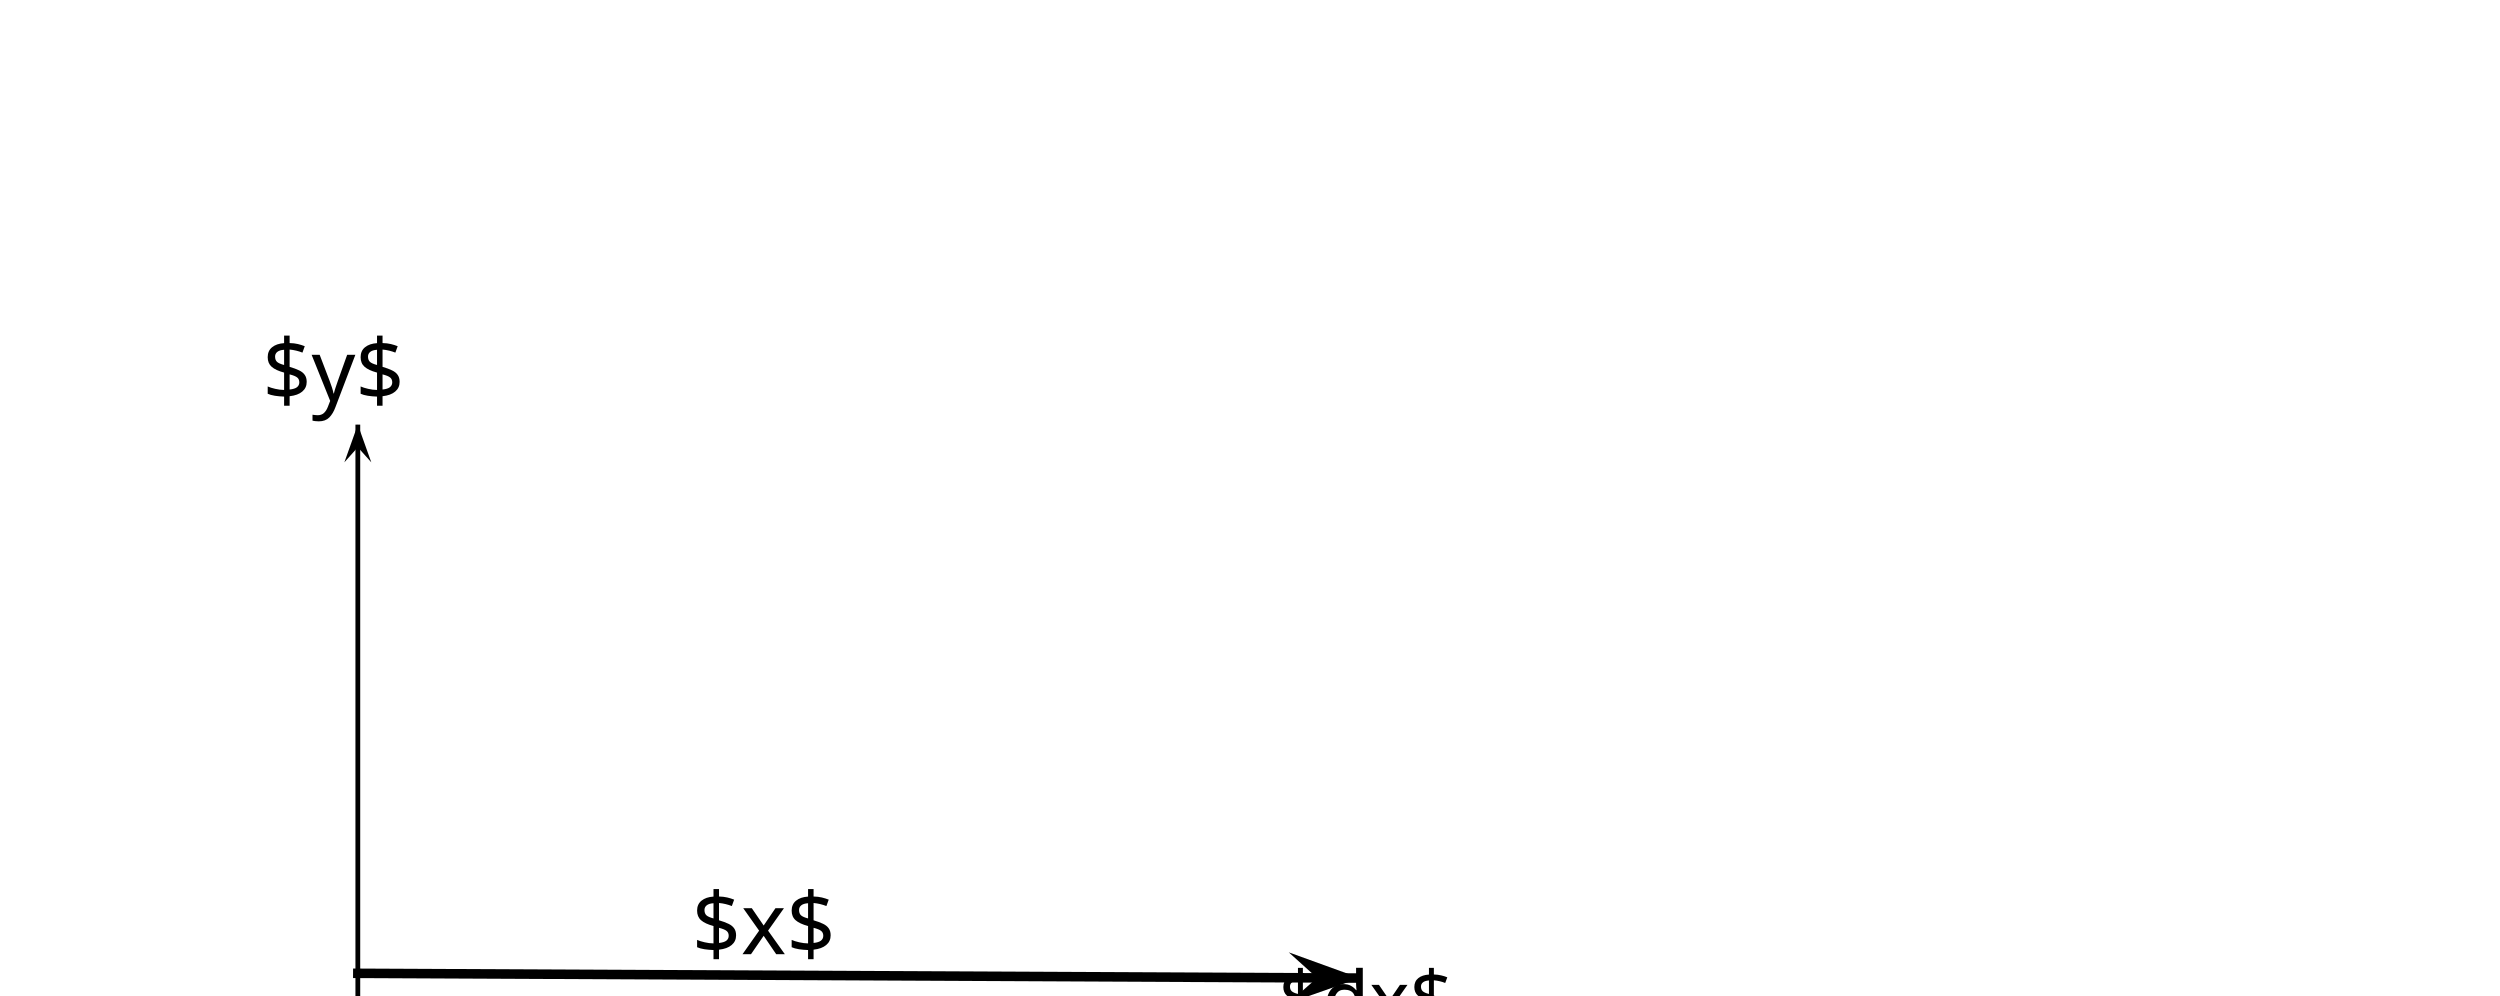
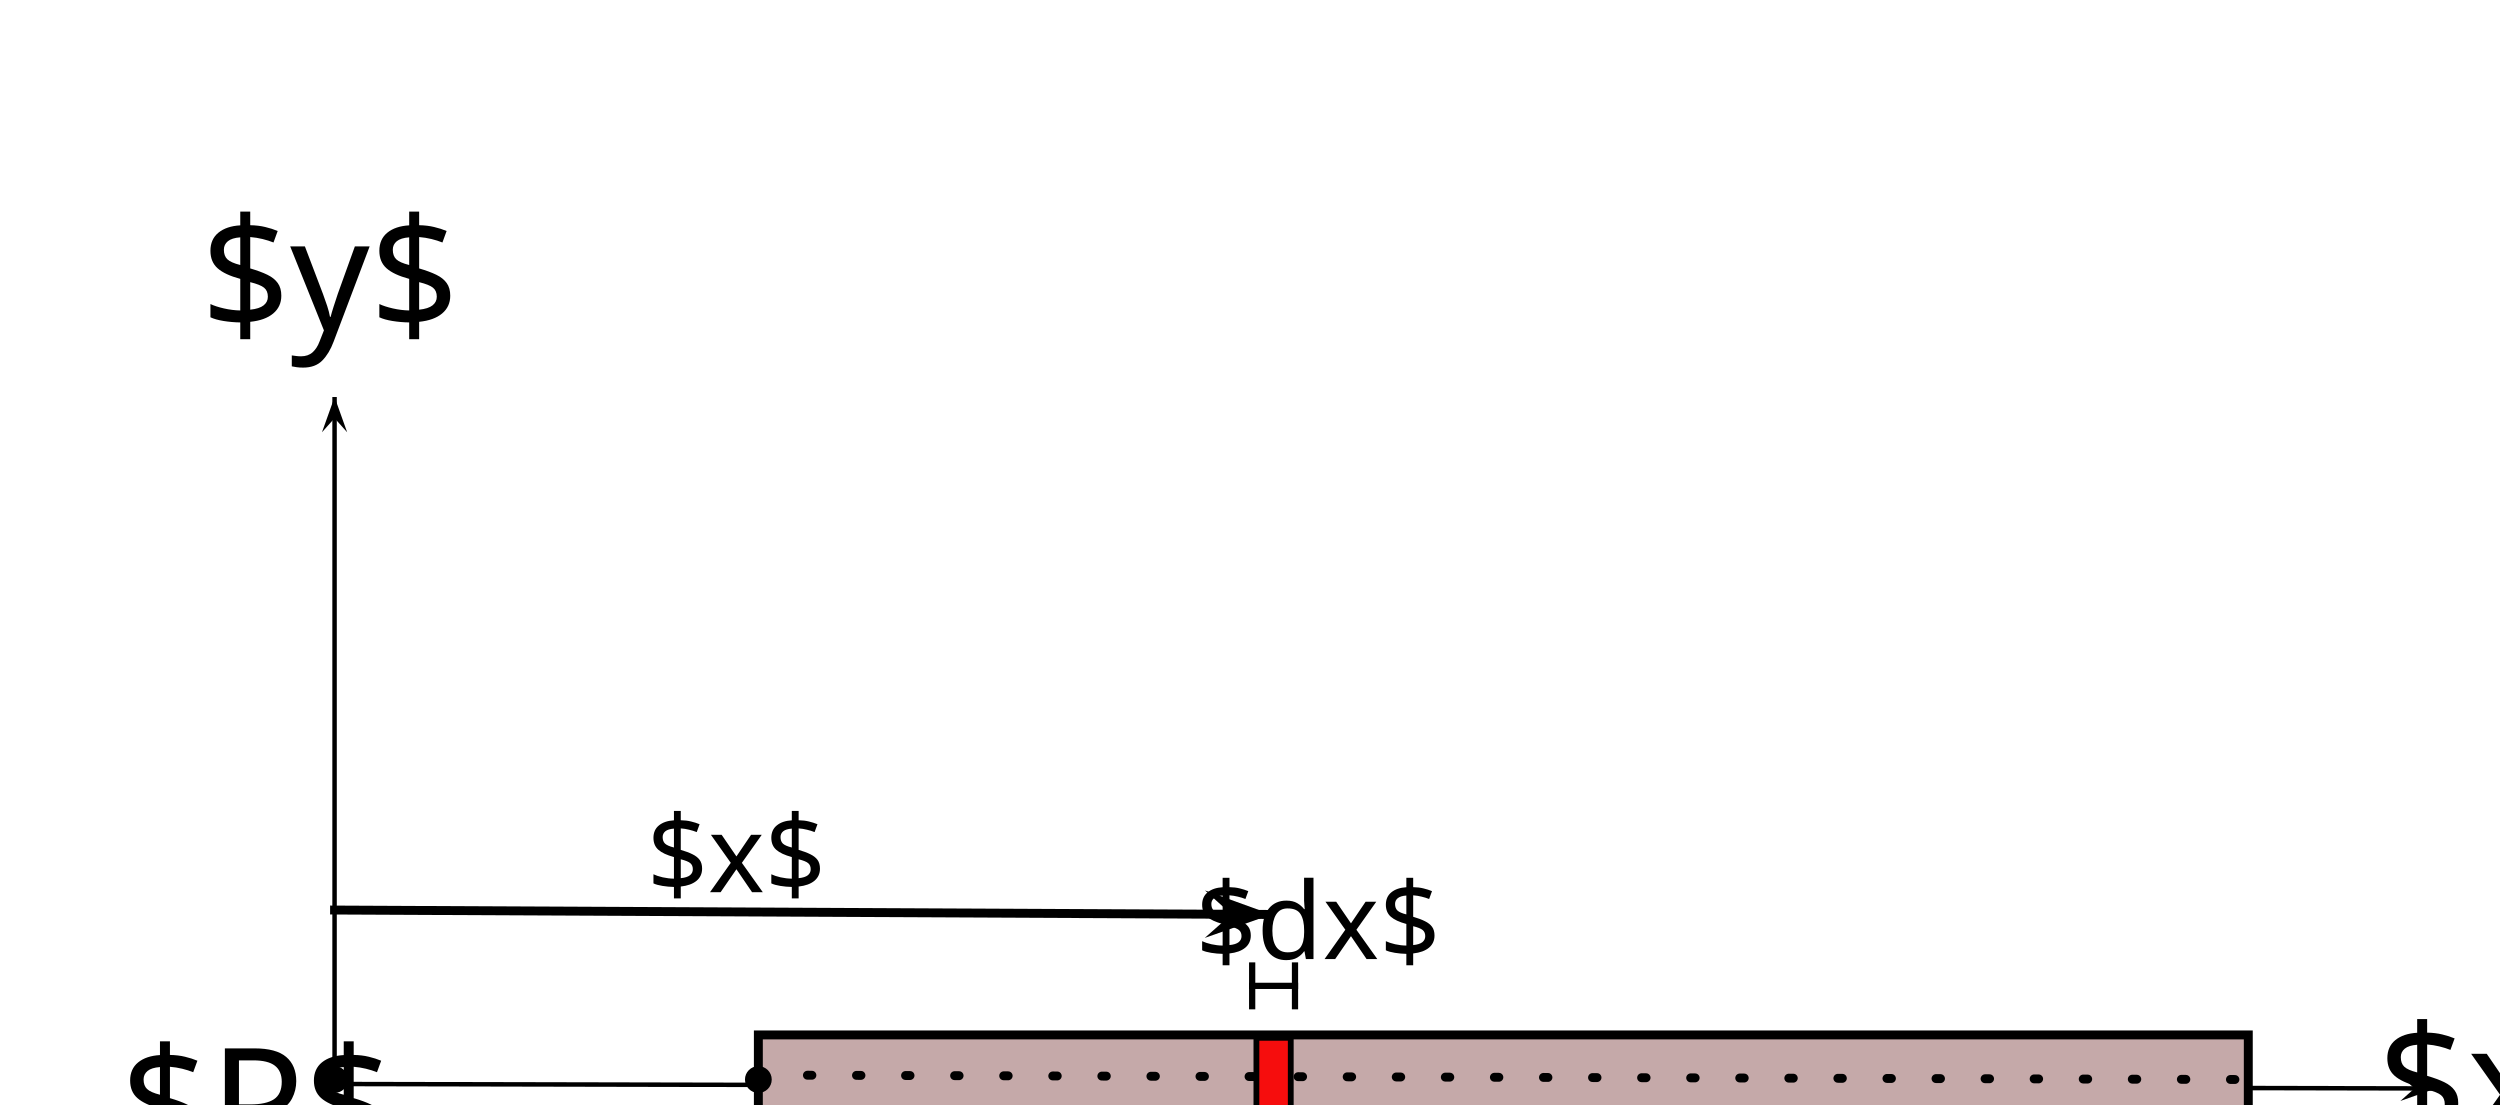
<svg xmlns="http://www.w3.org/2000/svg" xmlns:ns1="http://latexdraw.sourceforge.net/namespaces/latexdraw" version="1.1" baseProfile="full">
  <defs>
-     <marker overflow="visible" orient="auto" id="arrow2-98">
+     <marker overflow="visible" orient="auto" id="arrow2-161">
      <path d="M 0.0 0.0 L -7.904 2.823 L -4.742 0.0 L -7.904 -2.823 z " ns1:arrSizeNum="3.0" fill="black" />
    </marker>
-     <marker overflow="visible" orient="auto" id="arrow2-100">
+     <marker overflow="visible" orient="auto" id="arrow2-163">
      <path d="M 0.0 0.0 L -7.904 2.823 L -4.742 0.0 L -7.904 -2.823 z " ns1:arrSizeNum="3.0" fill="black" />
    </marker>
-     <marker overflow="visible" orient="auto" id="arrow1-109">
+     <marker overflow="visible" orient="auto" id="arrow1-175">
      <path d="M 0.5 -3.676 L 0.5 3.676 " ns1:tbarSizeNum="5.0" stroke="black" fill="none" stroke-width="1.0" />
    </marker>
-     <marker overflow="visible" orient="auto" id="arrow2-109">
+     <marker overflow="visible" orient="auto" id="arrow2-175">
      <path d="M -0.5 -3.676 L -0.5 3.676 " ns1:tbarSizeNum="5.0" stroke="black" fill="none" stroke-width="1.0" />
    </marker>
-     <marker overflow="visible" orient="auto" id="arrow1-116">
+     <marker overflow="visible" orient="auto" id="arrow1-183">
      <path d="M 0.5 -3.76 L 0.5 3.76 " ns1:tbarSizeNum="5.0" stroke="black" fill="none" stroke-width="1.0" />
    </marker>
-     <marker overflow="visible" orient="auto" id="arrow2-116">
+     <marker overflow="visible" orient="auto" id="arrow2-183">
      <path d="M -0.5 -3.76 L -0.5 3.76 " ns1:tbarSizeNum="5.0" stroke="black" fill="none" stroke-width="1.0" />
    </marker>
-     <marker overflow="visible" orient="auto" id="arrow2-118">
+     <marker overflow="visible" orient="auto" id="arrow2-185">
      <path d="M 0.0 0.0 L -7.452 2.661 L -4.471 0.0 L -7.452 -2.661 z " ns1:arrSizeNum="4.0" fill="black" />
    </marker>
-     <marker overflow="visible" orient="auto" id="arrow1-121">
+     <marker overflow="visible" orient="auto" id="arrow1-189">
      <path d="M 0.5 -3.76 L 0.5 3.76 " ns1:tbarSizeNum="5.0" stroke="black" fill="none" stroke-width="1.0" />
    </marker>
-     <marker overflow="visible" orient="auto" id="arrow2-121">
+     <marker overflow="visible" orient="auto" id="arrow2-189">
      <path d="M -0.5 -3.76 L -0.5 3.76 " ns1:tbarSizeNum="5.0" stroke="black" fill="none" stroke-width="1.0" />
    </marker>
  </defs>
  <g>
-     <g ns1:type="line" id="id98">
-       <line x1="74.0" x2="546.0" y1="243.0" y2="244.0" stroke-width="1.0" stroke="black" ns1:rotationAngle="0.0" marker-end="url(#arrow2-98)" />
+     <g ns1:type="line" id="id161">
+       <line x1="74.0" x2="546.0" y1="243.0" y2="244.0" stroke-width="1.0" stroke="black" ns1:rotationAngle="0.0" marker-end="url(#arrow2-161)" />
    </g>
-     <g ns1:type="rectangle" id="id99">
+     <g ns1:type="rectangle" id="id162">
      <rect x="170.0" y="232.0" width="334.0" height="20.0" ns1:borderPos="outer" stroke-width="2.0" stroke="black" fill="#c5a9a9" />
    </g>
-     <g ns1:type="line" id="id100">
-       <line x1="75.0" x2="75.0" y1="243.0" y2="89.0" stroke-width="1.0" stroke="black" ns1:rotationAngle="0.0" marker-end="url(#arrow2-100)" />
+     <g ns1:type="line" id="id163">
+       <line x1="75.0" x2="75.0" y1="243.0" y2="89.0" stroke-width="1.0" stroke="black" ns1:rotationAngle="0.0" marker-end="url(#arrow2-163)" />
    </g>
-     <g ns1:type="dot" id="id101" ns1:size="6.0" ns1:dotShape="dot" ns1:position="170.0 242.0">
+     <g ns1:type="dot" id="id164" ns1:size="6.0" ns1:dotShape="dot" ns1:position="170.0 242.0">
      <circle r="3.0" fill="black" cx="170.0" cy="242.0" />
    </g>
-     <g ns1:type="dot" id="id102" ns1:size="6.0" ns1:dotShape="dot" ns1:position="75.0 242.0">
+     <g ns1:type="dot" id="id165" ns1:size="6.0" ns1:dotShape="dot" ns1:position="75.0 242.0">
      <circle r="3.0" fill="black" cx="75.0" cy="242.0" />
    </g>
-     <g ns1:type="text" id="id103" font-family="Dialog" fill="black" font-size="18" ns1:x="48.0">
-       <text x="48.0" y="254.0">$P$</text>
+     <g ns1:type="text" id="id166" font-family="Dialog" fill="black" font-size="35" ns1:x="27.0">
+       <text x="27.0" y="260.0">$P$</text>
    </g>
-     <g ns1:type="text" id="id105" font-family="Dialog" fill="black" font-size="18" ns1:x="544.0">
-       <text x="544.0" y="248.0">$x$</text>
+     <g ns1:type="text" id="id169" font-family="Dialog" fill="black" font-size="35" ns1:x="533.0">
+       <text x="533.0" y="255.0">$x$</text>
    </g>
-     <g ns1:type="text" id="id107" font-family="Dialog" fill="black" font-size="18" ns1:x="55.0">
-       <text x="55.0" y="84.0">$y$</text>
+     <g ns1:type="text" id="id172" font-family="Dialog" fill="black" font-size="35" ns1:x="45.0">
+       <text x="45.0" y="74.0">$y$</text>
    </g>
-     <g ns1:type="line" id="id109">
-       <line x1="167.0" x2="503.0" y1="262.0" y2="262.0" stroke-width="1.5" stroke="black" stroke-dasharray="8.0, 8.0" ns1:rotationAngle="0.0" marker-start="url(#arrow1-109)" marker-end="url(#arrow2-109)" />
+     <g ns1:type="line" id="id175">
+       <line x1="167.0" x2="503.0" y1="262.0" y2="262.0" stroke-width="1.5" stroke="black" stroke-dasharray="8.0, 8.0" ns1:rotationAngle="0.0" marker-start="url(#arrow1-175)" marker-end="url(#arrow2-175)" />
    </g>
-     <g ns1:type="text" id="id110" font-family="Dialog" fill="black" font-size="18" ns1:x="309.0">
-       <text x="309.0" y="277.0">$l$</text>
+     <g ns1:type="text" id="id176" font-family="Dialog" fill="black" font-size="35" ns1:x="294.0">
+       <text x="294.0" y="293.0">$l$</text>
    </g>
-     <g ns1:type="line" id="id112">
+     <g ns1:type="line" id="id179">
      <line x1="170.0" x2="504.0" y1="241.0" y2="242.0" stroke-width="2.0" stroke="black" stroke-linecap="round" stroke-dasharray="1, 10.0" ns1:rotationAngle="0.0" />
    </g>
-     <g ns1:type="text" id="id113" font-family="Dialog" fill="black" font-size="18" ns1:x="100.0">
-       <text x="100.0" y="278.0">$d$</text>
+     <g ns1:type="text" id="id180" font-family="Dialog" fill="black" font-size="35" ns1:x="90.0">
+       <text x="90.0" y="291.0">$d$</text>
    </g>
-     <g ns1:type="line" id="id116">
-       <line x1="73.0" x2="169.0" y1="262.0" y2="263.0" stroke-width="1.4" stroke="black" stroke-dasharray="8.0, 8.0" ns1:rotationAngle="0.0" marker-start="url(#arrow1-116)" marker-end="url(#arrow2-116)" />
+     <g ns1:type="line" id="id183">
+       <line x1="73.0" x2="169.0" y1="262.0" y2="263.0" stroke-width="1.4" stroke="black" stroke-dasharray="8.0, 8.0" ns1:rotationAngle="0.0" marker-start="url(#arrow1-183)" marker-end="url(#arrow2-183)" />
    </g>
-     <g ns1:type="rectangle" id="id117">
+     <g ns1:type="rectangle" id="id184">
      <rect x="281.65" y="232.65" width="7.7" height="18.7" ns1:borderPos="outer" stroke-width="1.3" stroke="black" fill="#f60d0d" />
    </g>
-     <g ns1:type="line" id="id118">
-       <line x1="74.0" x2="285.0" y1="204.0" y2="205.0" stroke-width="2.0" stroke="black" ns1:rotationAngle="0.0" marker-end="url(#arrow2-118)" />
+     <g ns1:type="line" id="id185">
+       <line x1="74.0" x2="285.0" y1="204.0" y2="205.0" stroke-width="2.0" stroke="black" ns1:rotationAngle="0.0" marker-end="url(#arrow2-185)" />
    </g>
-     <g ns1:type="text" id="id119" font-family="Dialog" fill="black" font-size="18" ns1:x="145.0">
+     <g ns1:type="text" id="id186" font-family="Dialog" fill="black" font-size="24" ns1:x="145.0">
      <text x="145.0" y="200.0">$x$</text>
    </g>
-     <g ns1:type="line" id="id121">
-       <line x1="280.0" x2="291.0" y1="221.0" y2="221.0" stroke-width="1.4" stroke="black" ns1:rotationAngle="0.0" marker-start="url(#arrow1-121)" marker-end="url(#arrow2-121)" />
+     <g ns1:type="line" id="id189">
+       <line x1="280.0" x2="291.0" y1="221.0" y2="221.0" stroke-width="1.4" stroke="black" ns1:rotationAngle="0.0" marker-start="url(#arrow1-189)" marker-end="url(#arrow2-189)" />
    </g>
-     <g ns1:type="text" id="id122" font-family="Dialog" fill="black" font-size="16" ns1:x="268.0">
+     <g ns1:type="text" id="id190" font-family="Dialog" fill="black" font-size="24" ns1:x="268.0">
      <text x="268.0" y="215.0">$dx$</text>
    </g>
  </g>
</svg>
